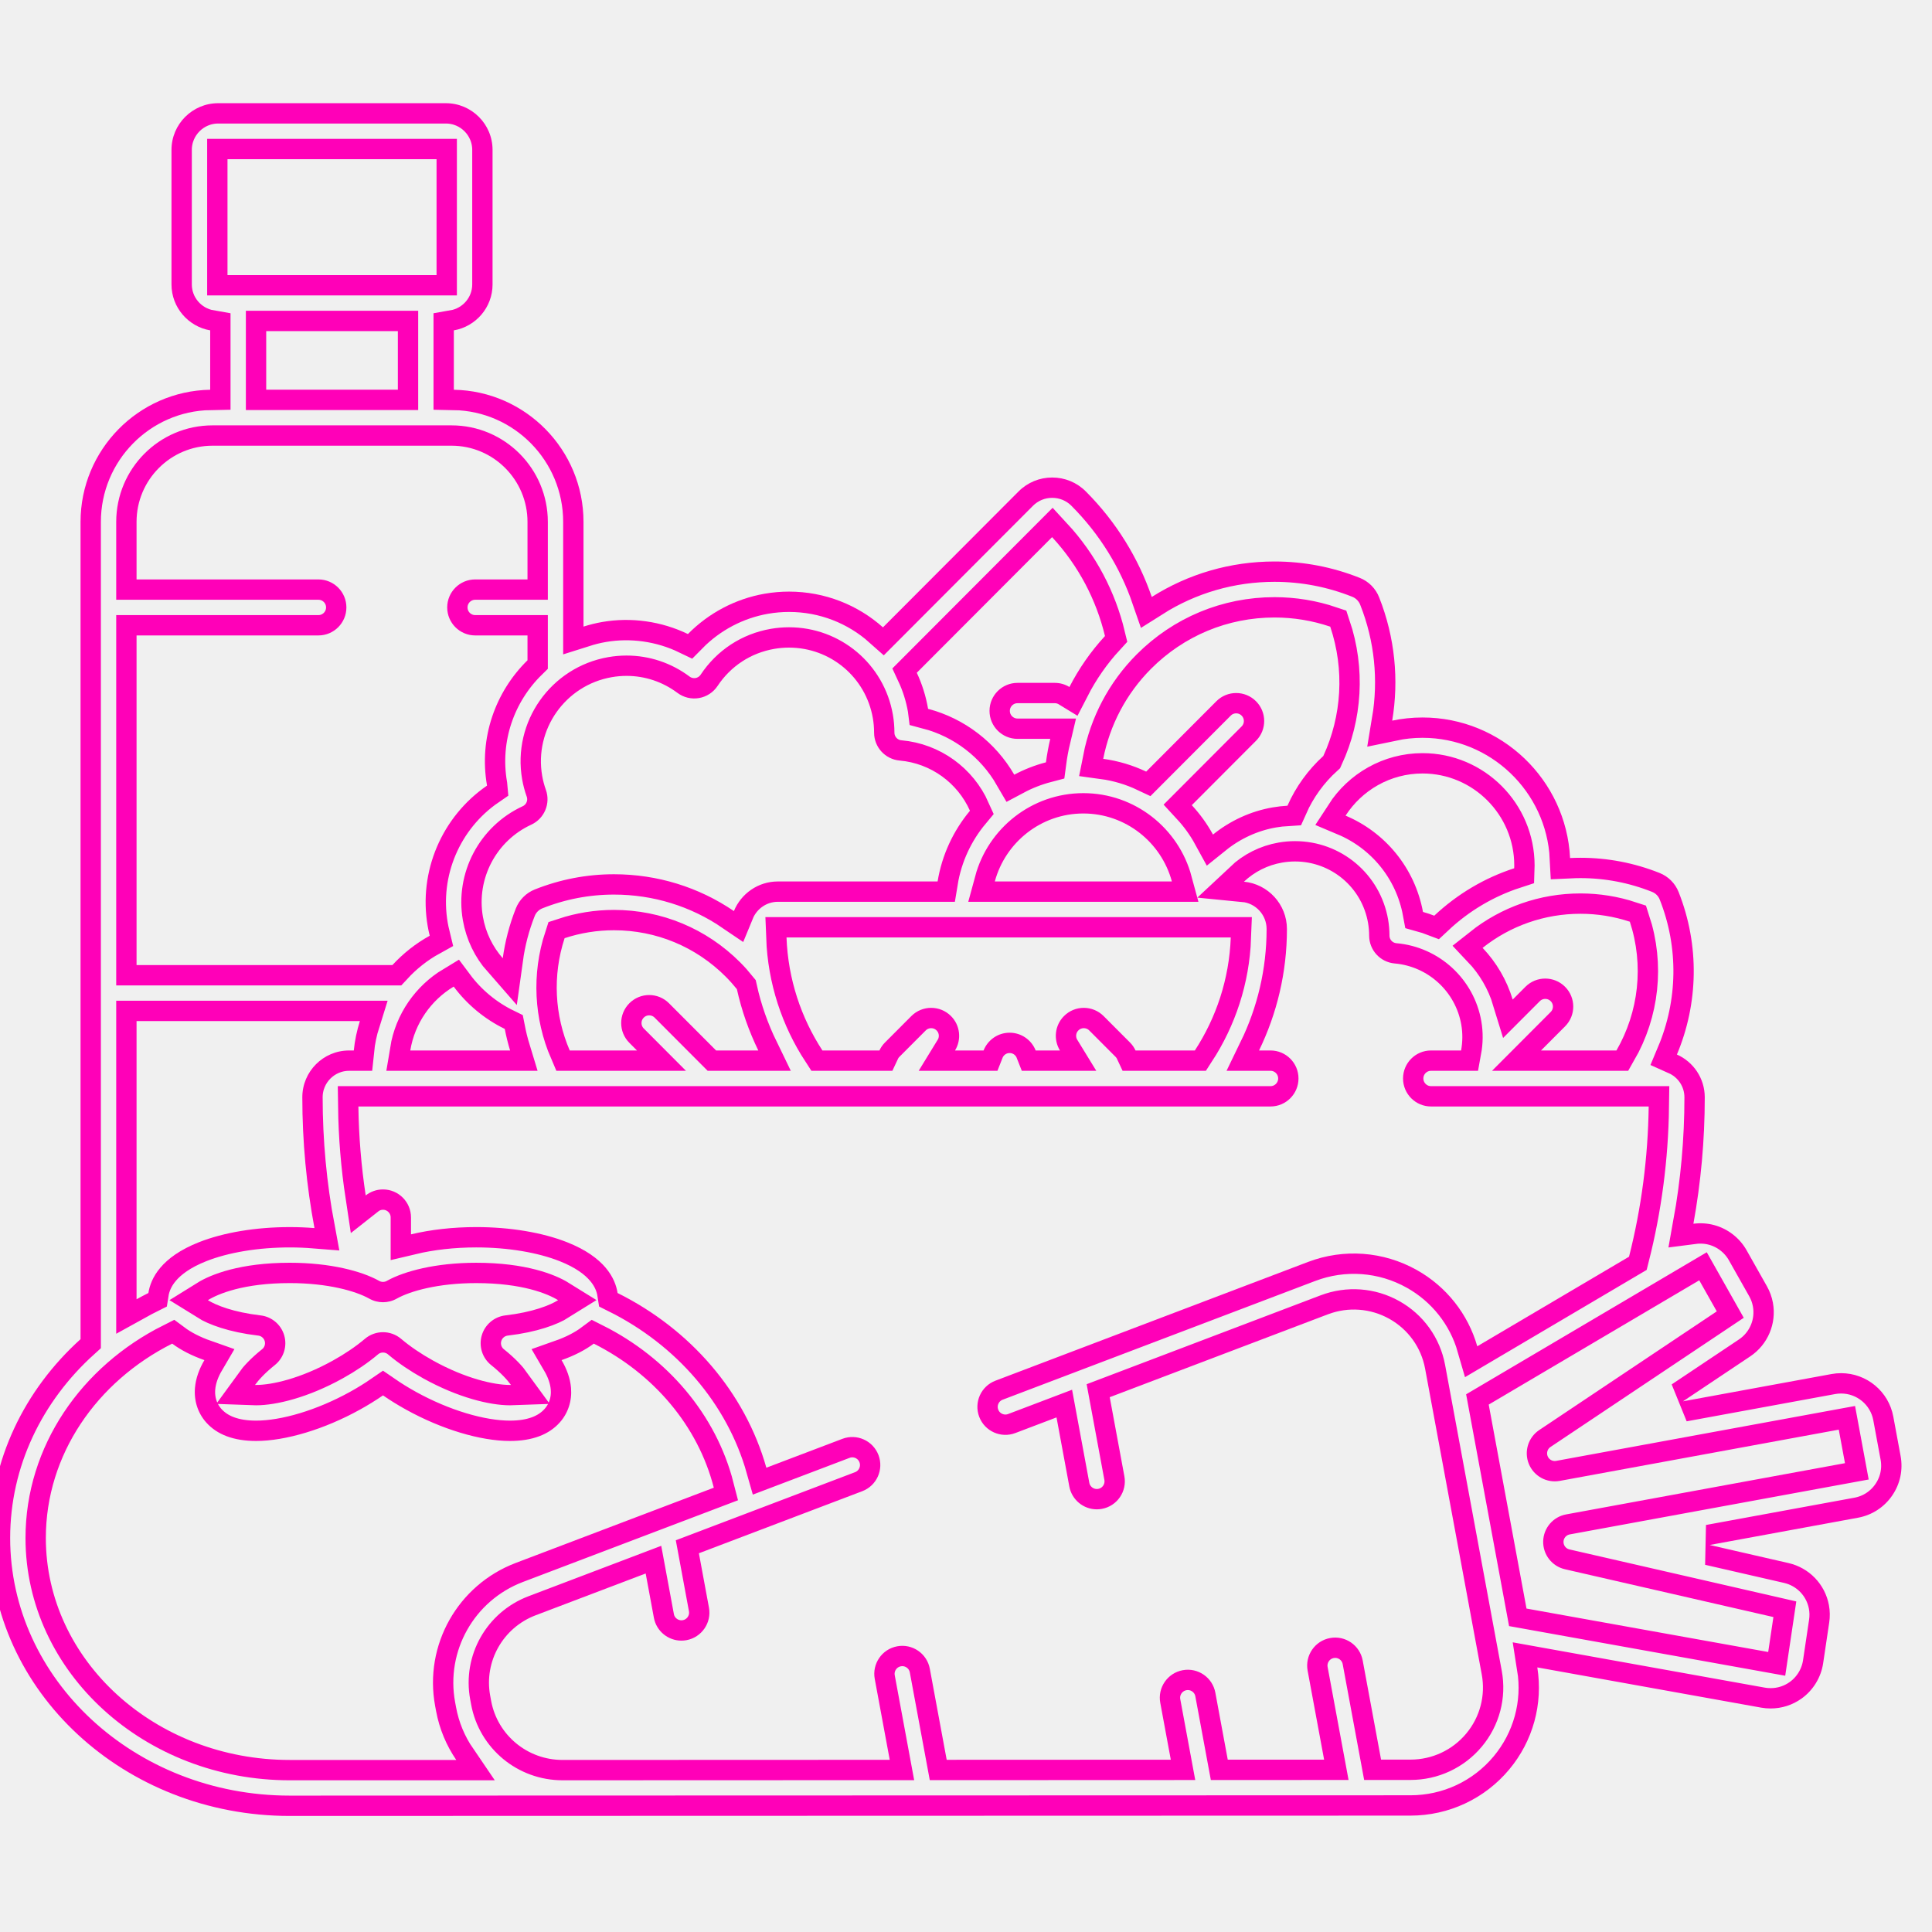
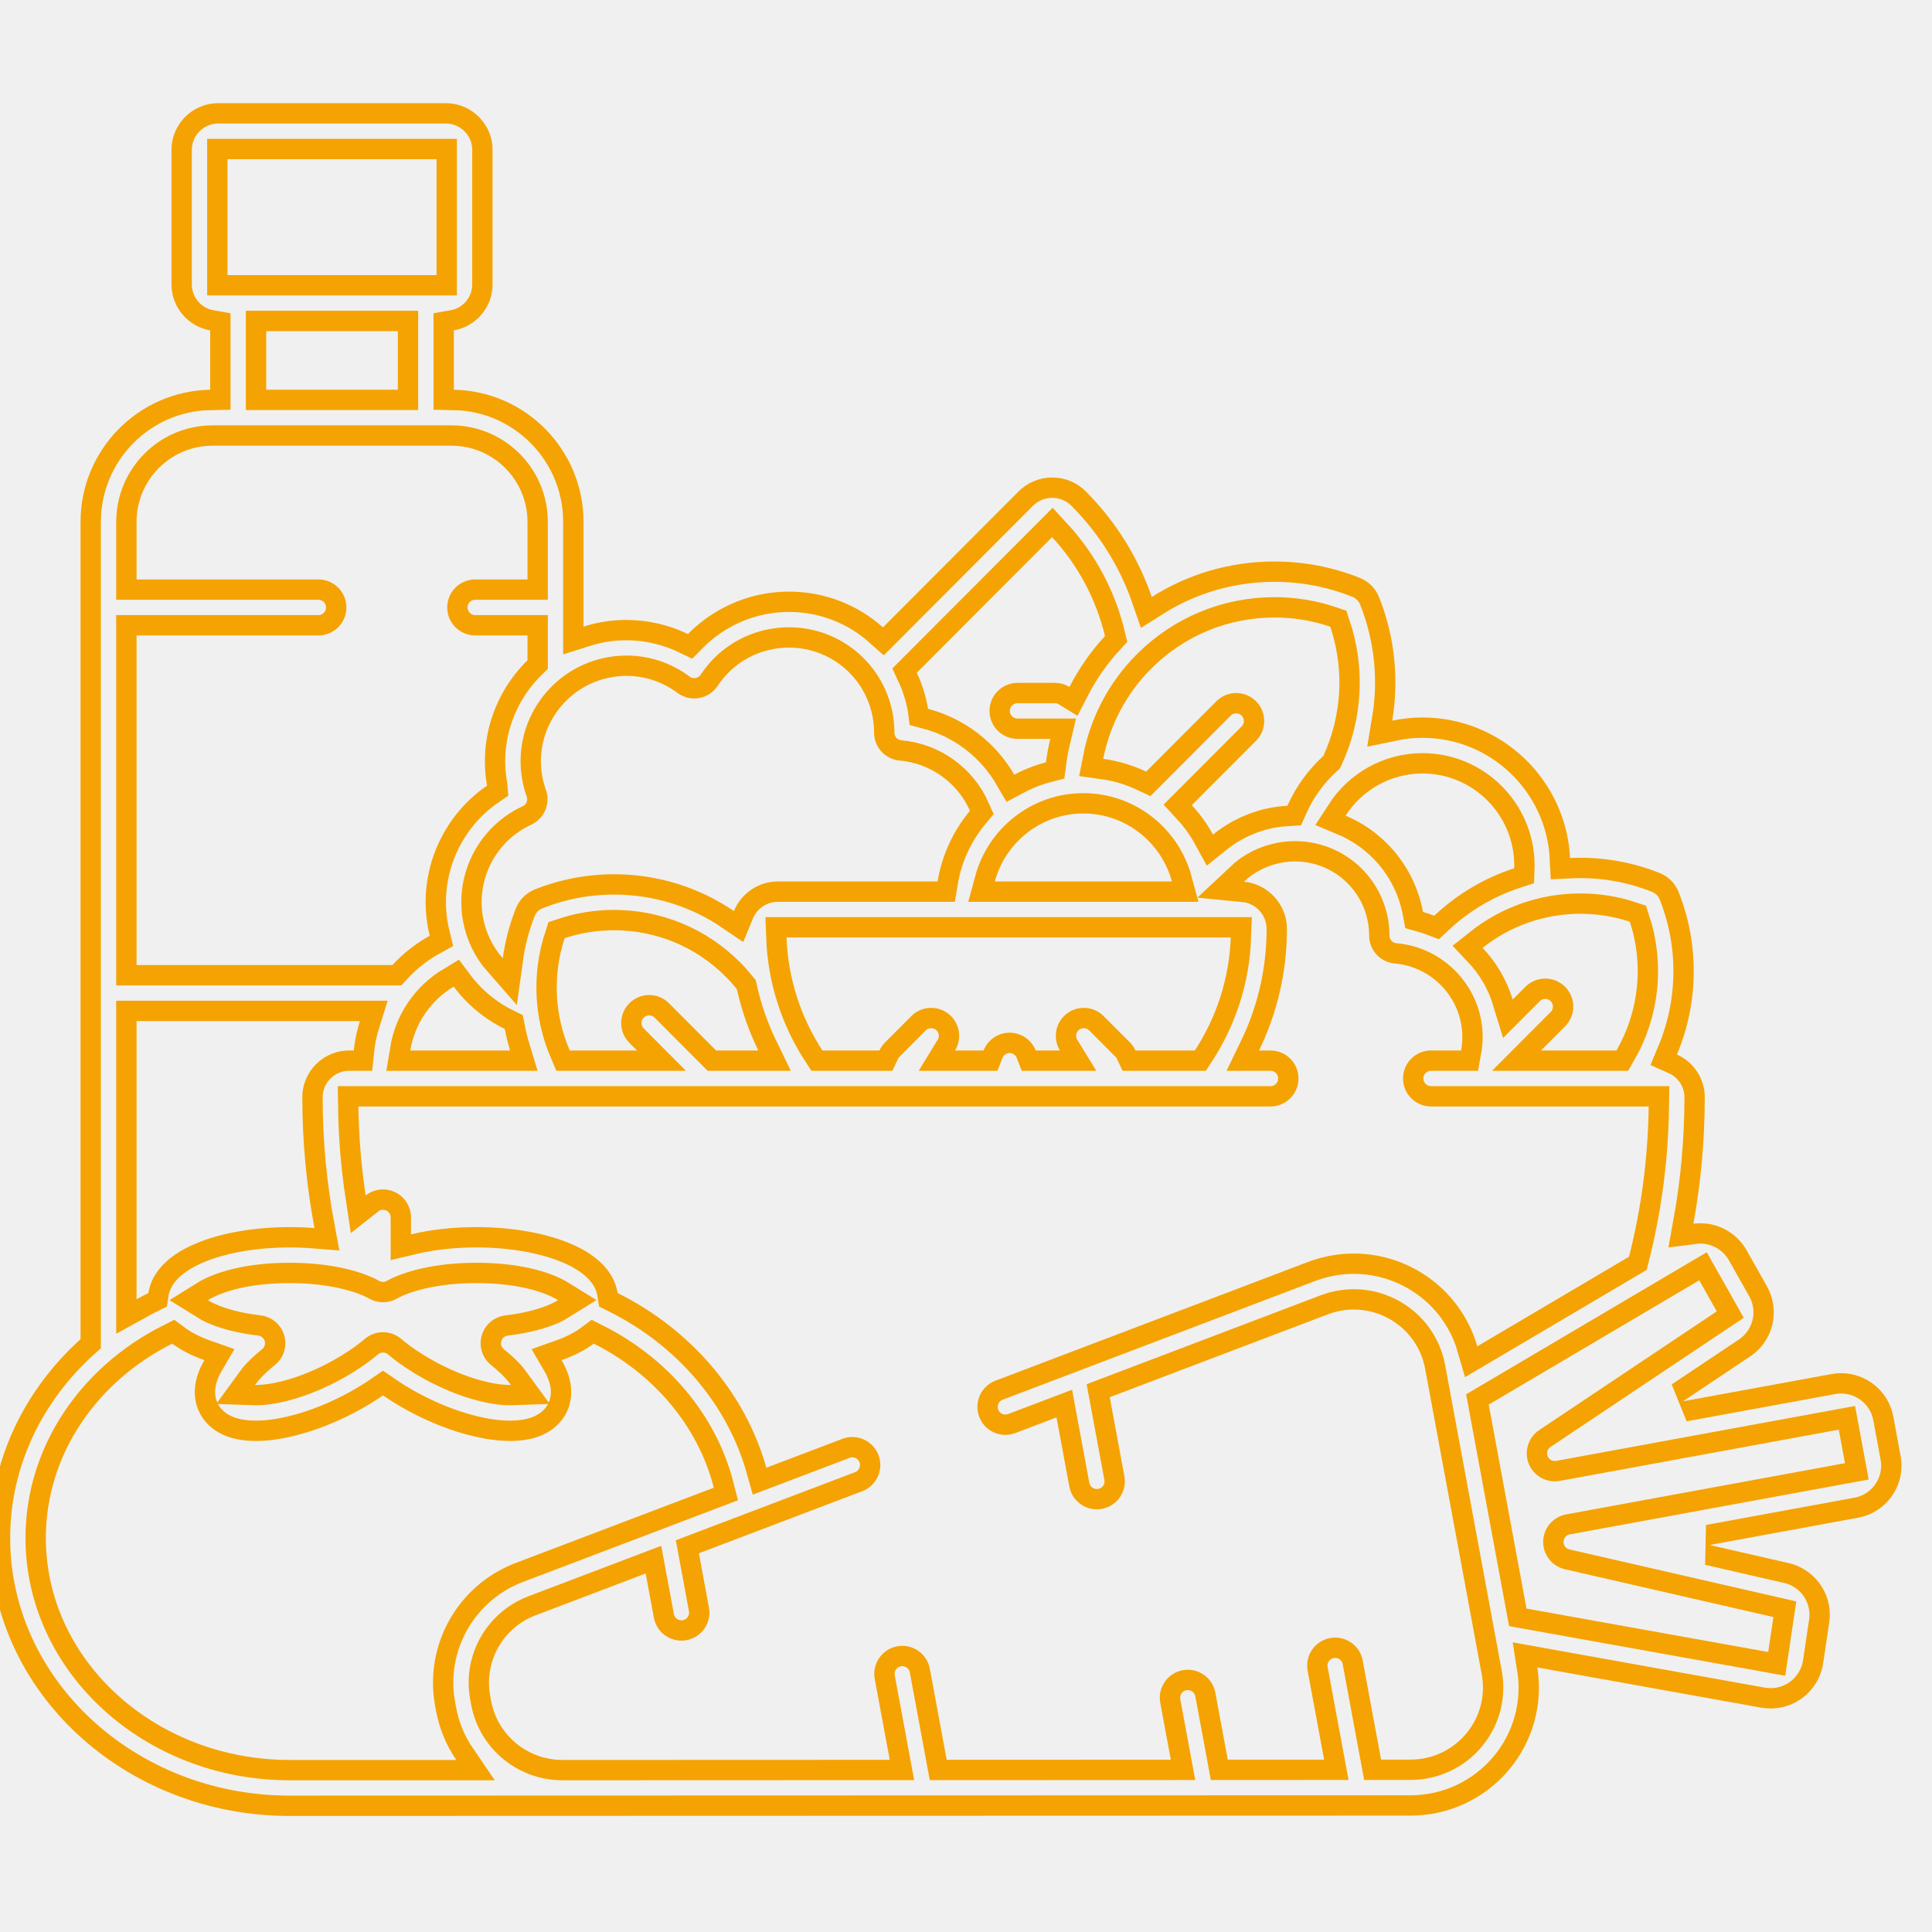
<svg xmlns="http://www.w3.org/2000/svg" width="190" height="190" viewBox="0 0 190 190" fill="none">
  <g clip-path="url(#clip0_856_1978)">
    <mask id="path-1-inside-1_856_1978" fill="white">
      <path d="M186.911 143.182L186.194 139.311C185.737 136.838 183.577 135.043 181.059 135.043C180.743 135.043 180.424 135.072 180.11 135.13L165.511 137.811L172.123 133.392C173.855 132.234 174.731 130.162 174.353 128.107C174.248 127.544 174.052 127.004 173.767 126.498L171.766 122.955C171.08 121.738 169.911 120.833 168.562 120.475C167.901 120.299 167.21 120.26 166.536 120.347C167.272 116.284 167.652 112.134 167.652 107.91C167.652 106.035 166.524 104.422 164.914 103.706C167.018 98.702 167.162 92.973 165.082 87.727C164.913 87.3 164.663 86.919 164.339 86.594C164.017 86.273 163.641 86.024 163.214 85.853C160.722 84.86 158.102 84.357 155.429 84.357C155.087 84.357 154.747 84.366 154.407 84.382C154.026 76.696 147.664 70.56 139.898 70.56C138.876 70.56 137.879 70.668 136.915 70.871C137.584 66.869 137.19 62.682 135.632 58.751C135.464 58.319 135.213 57.931 134.871 57.584C134.542 57.255 134.156 57.001 133.728 56.831C131.043 55.761 128.222 55.219 125.342 55.219C121.003 55.219 116.853 56.439 113.27 58.707C111.961 54.915 109.802 51.355 106.786 48.332C105.903 47.447 104.728 46.96 103.477 46.96C102.227 46.96 101.052 47.447 100.167 48.333L86.834 61.697C84.366 59.496 81.119 58.181 77.595 58.181C76.795 58.181 75.988 58.251 75.195 58.389C72.323 58.889 69.679 60.295 67.653 62.354C65.054 61.1 62.077 60.672 59.217 61.17C58.587 61.28 57.977 61.434 57.384 61.622V51.324C57.384 44.232 51.684 38.452 44.633 38.33V32.49C46.792 32.116 48.44 30.235 48.44 27.972V14.739C48.44 12.208 46.381 10.149 43.85 10.149H21.455C18.924 10.149 16.865 12.208 16.865 14.739V27.972C16.865 30.235 18.513 32.116 20.671 32.49V38.329C13.621 38.451 7.921 44.231 7.921 51.323V131.699C2.423 136.664 -1 143.592 -1 151.254C-1 166.326 12.228 178.587 28.488 178.587L138.712 178.555C142.474 178.554 146.012 176.9 148.419 174.019C150.763 171.215 151.759 167.572 151.185 163.979L173.201 167.936C173.506 167.99 173.818 168.018 174.127 168.018C175.225 168.018 176.277 167.681 177.168 167.045C178.313 166.226 179.088 164.96 179.295 163.571L179.891 159.57C179.977 158.997 179.968 158.419 179.863 157.854C179.484 155.808 177.926 154.184 175.894 153.719L168.134 151.939L182.719 149.259C184.094 149.007 185.288 148.234 186.079 147.085C186.87 145.938 187.165 144.552 186.911 143.182ZM155.429 89.864C157.087 89.864 158.717 90.127 160.284 90.644C161.684 94.909 161.16 99.508 158.967 103.308H151.549L153.916 100.935C154.99 99.859 154.988 98.115 153.911 97.041C152.834 95.966 151.09 95.968 150.017 97.045L148.764 98.3C148.177 96.367 147.152 94.636 145.804 93.216C148.538 91.046 151.893 89.864 155.429 89.864ZM139.898 76.067C144.872 76.067 148.918 80.125 148.918 85.113C148.918 85.206 148.914 85.297 148.911 85.389C146.008 86.333 143.332 87.91 141.05 90.052C140.687 89.914 140.319 89.786 139.941 89.682C139.135 85.33 136.202 81.842 132.328 80.212C133.936 77.721 136.726 76.067 139.898 76.067ZM125.341 60.727C127.212 60.727 129.05 61.029 130.821 61.628C132.245 65.861 131.954 70.407 130.14 74.346C128.649 75.704 127.439 77.368 126.612 79.237C126.121 79.266 125.629 79.32 125.143 79.405C122.985 79.78 120.973 80.717 119.289 82.074C118.715 81.024 118.012 80.055 117.206 79.183L123.521 72.853C124.596 71.777 124.593 70.033 123.516 68.959C122.44 67.885 120.696 67.886 119.622 68.963L112.719 75.882C111.406 75.261 109.986 74.829 108.495 74.627C109.139 71.341 110.734 68.244 113.2 65.771C116.446 62.518 120.758 60.727 125.341 60.727ZM104.239 103.308H101.852C101.45 102.285 100.456 101.56 99.29 101.56C98.124 101.56 97.13 102.285 96.728 103.308H93.92C94.572 102.246 94.441 100.839 93.52 99.92C92.443 98.846 90.7 98.848 89.625 99.924L87.03 102.526C86.796 102.759 86.617 103.025 86.485 103.308H80.88C78.781 100.087 77.5 96.284 77.348 92.194H121.038C120.887 96.284 119.606 100.087 117.506 103.308H111.674C111.542 103.025 111.362 102.759 111.129 102.525L108.534 99.924C107.459 98.848 105.716 98.845 104.64 99.92C103.719 100.838 103.587 102.246 104.239 103.308ZM97.834 86.686C98.872 82.839 102.382 80.001 106.54 80.001C110.699 80.001 114.209 82.84 115.247 86.686H97.834ZM103.466 52.824C106.085 55.655 107.817 59.016 108.667 62.549C107.261 64.077 106.093 65.766 105.171 67.562C104.753 67.306 104.263 67.156 103.737 67.156H100.067C98.546 67.156 97.313 68.389 97.313 69.91C97.313 71.43 98.546 72.663 100.067 72.663H103.286C103.105 73.424 102.965 74.194 102.863 74.969C101.769 75.256 100.725 75.665 99.747 76.186C97.912 73.018 94.872 70.657 91.271 69.71C91.27 69.703 91.268 69.695 91.267 69.687C91.051 68.441 90.674 67.259 90.161 66.16L103.466 52.824ZM53.684 77.674C53.522 77.222 53.4 76.759 53.319 76.294C52.529 71.74 55.599 67.39 60.161 66.596C60.642 66.512 61.13 66.469 61.613 66.469C63.427 66.469 65.161 67.048 66.626 68.143C67.233 68.596 67.999 68.779 68.746 68.65C69.492 68.52 70.151 68.089 70.57 67.458C71.863 65.508 73.841 64.214 76.139 63.814C76.622 63.73 77.112 63.688 77.595 63.688C81.675 63.688 85.143 66.607 85.84 70.629C85.92 71.09 85.961 71.57 85.962 72.057C85.964 73.482 87.055 74.671 88.475 74.795C91.554 75.066 94.175 77.004 95.39 79.733C93.763 81.686 92.635 84.069 92.207 86.686H76.502C74.549 86.686 72.874 87.892 72.175 89.598C68.72 87.244 64.648 85.977 60.38 85.977C57.707 85.977 55.088 86.48 52.594 87.473C52.171 87.642 51.792 87.891 51.47 88.213C51.143 88.54 50.893 88.923 50.728 89.343C50.094 90.942 49.672 92.585 49.443 94.238C48.456 93.115 47.761 91.718 47.489 90.15C46.841 86.413 48.797 82.693 52.244 81.102C53.54 80.504 54.164 79.016 53.684 77.674ZM61.893 102.555L62.644 103.308H56.03C54.545 99.863 54.32 95.942 55.525 92.264C57.095 91.746 58.724 91.484 60.38 91.484C64.53 91.484 68.433 93.106 71.371 96.05C71.762 96.442 72.126 96.853 72.468 97.277C72.934 99.389 73.651 101.408 74.575 103.308H70.425L65.792 98.664C64.718 97.588 62.974 97.585 61.898 98.66C60.821 99.735 60.819 101.478 61.893 102.555ZM50.165 103.308H40.348C40.785 100.64 42.39 98.367 44.617 97.025C45.936 98.792 47.657 100.22 49.64 101.188C49.78 101.902 49.952 102.611 50.165 103.308ZM22.373 15.657H42.932V27.054H22.373V15.657ZM39.126 32.562V38.324H26.18V32.562H39.126ZM13.429 62.491H31.312C32.834 62.491 34.066 61.258 34.066 59.737C34.066 58.217 32.834 56.983 31.312 56.983H13.429V51.323C13.429 47.192 16.779 43.832 20.898 43.832H44.408C48.526 43.832 51.876 47.192 51.876 51.323V56.983H46.734C45.213 56.983 43.98 58.217 43.98 59.737C43.98 61.258 45.213 62.491 46.734 62.491H51.876V64.936C48.721 68.029 47.082 72.566 47.892 77.232C47.893 77.242 47.895 77.251 47.896 77.261C43.478 80.292 41.124 85.681 42.062 91.09C42.117 91.406 42.185 91.717 42.26 92.024C40.884 92.783 39.649 93.762 38.59 94.909H13.429V62.491ZM13.429 100.416H35.392C35.099 101.344 34.893 102.31 34.793 103.308H34.328C31.794 103.308 29.731 105.372 29.731 107.909C29.731 112.282 30.138 116.574 30.925 120.774C30.134 120.711 29.323 120.677 28.497 120.677C25.167 120.677 21.994 121.205 19.563 122.165C15.845 123.633 14.818 125.717 14.593 127.16C14.199 127.356 13.812 127.563 13.429 127.775V100.416ZM48.301 134.247C49.293 135.04 49.899 135.715 50.25 136.201C50.217 136.202 50.183 136.202 50.148 136.202C48.589 136.202 45.789 135.574 42.604 133.811C41.418 133.154 40.326 132.412 39.445 131.665C38.417 130.795 36.911 130.796 35.884 131.666C35.003 132.413 33.911 133.155 32.726 133.81C29.541 135.574 26.741 136.202 25.182 136.202C25.147 136.202 25.112 136.202 25.079 136.201C25.43 135.715 26.036 135.04 27.028 134.246C27.895 133.552 28.261 132.405 27.955 131.338C27.649 130.27 26.731 129.49 25.628 129.361C22.941 129.046 21.241 128.362 20.445 127.864C21.442 127.243 23.963 126.184 28.498 126.184C32.255 126.184 35 126.974 36.317 127.714C37.154 128.184 38.175 128.184 39.013 127.714C40.331 126.975 43.076 126.185 46.833 126.185C51.368 126.185 53.888 127.244 54.885 127.864C54.09 128.363 52.39 129.046 49.702 129.361C48.598 129.491 47.681 130.27 47.375 131.338C47.068 132.406 47.433 133.553 48.301 134.247ZM42.792 167.766L42.887 168.276C43.214 170.045 43.905 171.668 44.87 173.08H28.488C15.265 173.08 4.508 163.289 4.508 151.254C4.508 143.03 9.534 135.856 16.935 132.137C17.785 132.771 18.845 133.318 20.102 133.76C19.603 134.611 19.256 135.527 19.174 136.482C19.065 137.752 19.454 138.957 20.269 139.878C21.346 141.094 22.999 141.71 25.182 141.71C28.092 141.71 31.909 140.558 35.394 138.629C36.196 138.185 36.955 137.716 37.665 137.227C38.375 137.716 39.133 138.185 39.936 138.63C43.421 140.558 47.238 141.71 50.148 141.71H50.148C52.331 141.71 53.984 141.094 55.06 139.878C55.876 138.958 56.265 137.752 56.156 136.482C56.074 135.527 55.727 134.611 55.228 133.76C56.485 133.318 57.545 132.771 58.395 132.137C64.265 135.087 68.638 140.209 70.198 146.306L50.72 153.705C45.019 155.871 41.685 161.784 42.792 167.766ZM144.192 170.488C142.834 172.114 140.836 173.047 138.71 173.047L135.819 173.048L134.013 163.298C133.736 161.802 132.3 160.813 130.804 161.091C129.308 161.368 128.32 162.805 128.597 164.301L130.218 173.05L120.742 173.054L119.521 166.46C119.244 164.965 117.808 163.977 116.312 164.254C114.817 164.531 113.829 165.968 114.105 167.463L115.141 173.056L93.101 173.065L91.442 164.11C91.164 162.614 89.728 161.626 88.232 161.904C86.737 162.18 85.749 163.618 86.026 165.113L87.499 173.067L55.318 173.079C55.317 173.079 55.316 173.079 55.315 173.079C51.874 173.079 48.925 170.637 48.301 167.272L48.207 166.761C47.584 163.4 49.464 160.074 52.675 158.853L63.499 154.742L64.305 159.094C64.551 160.419 65.708 161.346 67.01 161.346C67.176 161.346 67.345 161.331 67.515 161.3C69.01 161.022 69.998 159.586 69.72 158.09L68.732 152.754L84.798 146.65C86.219 146.11 86.934 144.52 86.394 143.098C85.854 141.676 84.262 140.961 82.842 141.501L75.366 144.341C73.269 136.916 67.88 130.713 60.735 127.159C60.511 125.717 59.483 123.633 55.766 122.165C53.336 121.205 50.162 120.676 46.832 120.676C44.54 120.676 42.351 120.929 40.419 121.39V119.727C40.419 118.206 39.186 116.973 37.665 116.973C37.022 116.973 36.432 117.195 35.964 117.564C35.529 114.692 35.286 111.774 35.246 108.815H124.945C126.466 108.815 127.699 107.582 127.699 106.061C127.699 104.54 126.466 103.307 124.945 103.307H123.818C125.572 99.696 126.562 95.646 126.562 91.367C126.562 88.937 124.703 86.936 122.334 86.708C123.366 85.736 124.653 85.08 126.088 84.83C126.508 84.757 126.935 84.72 127.356 84.72C130.912 84.72 133.933 87.263 134.54 90.767C134.61 91.173 134.646 91.591 134.647 92.012C134.648 93.438 135.739 94.627 137.16 94.751C140.451 95.04 143.143 97.516 143.708 100.77C143.857 101.636 143.839 102.49 143.689 103.307H140.734C139.213 103.307 137.98 104.54 137.98 106.061C137.98 107.582 139.213 108.815 140.734 108.815H162.138C162.07 113.867 161.419 118.801 160.205 123.589L145.281 132.399C144.368 129.223 142.246 126.528 139.323 124.892C136.044 123.057 132.148 122.77 128.634 124.105L97.897 135.782C96.475 136.322 95.76 137.913 96.3 139.335C96.84 140.757 98.433 141.47 99.852 140.931L103.902 139.393L105.159 146.181C105.405 147.507 106.562 148.434 107.864 148.434C108.03 148.434 108.199 148.419 108.369 148.387C109.864 148.111 110.852 146.674 110.575 145.178L109.135 137.405L130.59 129.255C132.578 128.5 134.78 128.662 136.633 129.699C138.483 130.734 139.764 132.518 140.149 134.594L145.721 164.672C146.105 166.746 145.548 168.866 144.192 170.488ZM154.018 148.932C152.733 149.168 151.791 150.274 151.762 151.58C151.734 152.886 152.627 154.033 153.9 154.325L174.403 159.027L173.891 162.464L150.122 158.192L146.406 138.132L167.11 125.91L168.834 128.964L151.372 140.637C150.286 141.363 149.859 142.752 150.35 143.962C150.841 145.172 152.115 145.872 153.4 145.635L180.831 140.597L181.442 143.894L154.018 148.932Z" />
    </mask>
-     <path d="M186.911 143.182L186.194 139.311C185.737 136.838 183.577 135.043 181.059 135.043C180.743 135.043 180.424 135.072 180.11 135.13L165.511 137.811L172.123 133.392C173.855 132.234 174.731 130.162 174.353 128.107C174.248 127.544 174.052 127.004 173.767 126.498L171.766 122.955C171.08 121.738 169.911 120.833 168.562 120.475C167.901 120.299 167.21 120.26 166.536 120.347C167.272 116.284 167.652 112.134 167.652 107.91C167.652 106.035 166.524 104.422 164.914 103.706C167.018 98.702 167.162 92.973 165.082 87.727C164.913 87.3 164.663 86.919 164.339 86.594C164.017 86.273 163.641 86.024 163.214 85.853C160.722 84.86 158.102 84.357 155.429 84.357C155.087 84.357 154.747 84.366 154.407 84.382C154.026 76.696 147.664 70.56 139.898 70.56C138.876 70.56 137.879 70.668 136.915 70.871C137.584 66.869 137.19 62.682 135.632 58.751C135.464 58.319 135.213 57.931 134.871 57.584C134.542 57.255 134.156 57.001 133.728 56.831C131.043 55.761 128.222 55.219 125.342 55.219C121.003 55.219 116.853 56.439 113.27 58.707C111.961 54.915 109.802 51.355 106.786 48.332C105.903 47.447 104.728 46.96 103.477 46.96C102.227 46.96 101.052 47.447 100.167 48.333L86.834 61.697C84.366 59.496 81.119 58.181 77.595 58.181C76.795 58.181 75.988 58.251 75.195 58.389C72.323 58.889 69.679 60.295 67.653 62.354C65.054 61.1 62.077 60.672 59.217 61.17C58.587 61.28 57.977 61.434 57.384 61.622V51.324C57.384 44.232 51.684 38.452 44.633 38.33V32.49C46.792 32.116 48.44 30.235 48.44 27.972V14.739C48.44 12.208 46.381 10.149 43.85 10.149H21.455C18.924 10.149 16.865 12.208 16.865 14.739V27.972C16.865 30.235 18.513 32.116 20.671 32.49V38.329C13.621 38.451 7.921 44.231 7.921 51.323V131.699C2.423 136.664 -1 143.592 -1 151.254C-1 166.326 12.228 178.587 28.488 178.587L138.712 178.555C142.474 178.554 146.012 176.9 148.419 174.019C150.763 171.215 151.759 167.572 151.185 163.979L173.201 167.936C173.506 167.99 173.818 168.018 174.127 168.018C175.225 168.018 176.277 167.681 177.168 167.045C178.313 166.226 179.088 164.96 179.295 163.571L179.891 159.57C179.977 158.997 179.968 158.419 179.863 157.854C179.484 155.808 177.926 154.184 175.894 153.719L168.134 151.939L182.719 149.259C184.094 149.007 185.288 148.234 186.079 147.085C186.87 145.938 187.165 144.552 186.911 143.182ZM155.429 89.864C157.087 89.864 158.717 90.127 160.284 90.644C161.684 94.909 161.16 99.508 158.967 103.308H151.549L153.916 100.935C154.99 99.859 154.988 98.115 153.911 97.041C152.834 95.966 151.09 95.968 150.017 97.045L148.764 98.3C148.177 96.367 147.152 94.636 145.804 93.216C148.538 91.046 151.893 89.864 155.429 89.864ZM139.898 76.067C144.872 76.067 148.918 80.125 148.918 85.113C148.918 85.206 148.914 85.297 148.911 85.389C146.008 86.333 143.332 87.91 141.05 90.052C140.687 89.914 140.319 89.786 139.941 89.682C139.135 85.33 136.202 81.842 132.328 80.212C133.936 77.721 136.726 76.067 139.898 76.067ZM125.341 60.727C127.212 60.727 129.05 61.029 130.821 61.628C132.245 65.861 131.954 70.407 130.14 74.346C128.649 75.704 127.439 77.368 126.612 79.237C126.121 79.266 125.629 79.32 125.143 79.405C122.985 79.78 120.973 80.717 119.289 82.074C118.715 81.024 118.012 80.055 117.206 79.183L123.521 72.853C124.596 71.777 124.593 70.033 123.516 68.959C122.44 67.885 120.696 67.886 119.622 68.963L112.719 75.882C111.406 75.261 109.986 74.829 108.495 74.627C109.139 71.341 110.734 68.244 113.2 65.771C116.446 62.518 120.758 60.727 125.341 60.727ZM104.239 103.308H101.852C101.45 102.285 100.456 101.56 99.29 101.56C98.124 101.56 97.13 102.285 96.728 103.308H93.92C94.572 102.246 94.441 100.839 93.52 99.92C92.443 98.846 90.7 98.848 89.625 99.924L87.03 102.526C86.796 102.759 86.617 103.025 86.485 103.308H80.88C78.781 100.087 77.5 96.284 77.348 92.194H121.038C120.887 96.284 119.606 100.087 117.506 103.308H111.674C111.542 103.025 111.362 102.759 111.129 102.525L108.534 99.924C107.459 98.848 105.716 98.845 104.64 99.92C103.719 100.838 103.587 102.246 104.239 103.308ZM97.834 86.686C98.872 82.839 102.382 80.001 106.54 80.001C110.699 80.001 114.209 82.84 115.247 86.686H97.834ZM103.466 52.824C106.085 55.655 107.817 59.016 108.667 62.549C107.261 64.077 106.093 65.766 105.171 67.562C104.753 67.306 104.263 67.156 103.737 67.156H100.067C98.546 67.156 97.313 68.389 97.313 69.91C97.313 71.43 98.546 72.663 100.067 72.663H103.286C103.105 73.424 102.965 74.194 102.863 74.969C101.769 75.256 100.725 75.665 99.747 76.186C97.912 73.018 94.872 70.657 91.271 69.71C91.27 69.703 91.268 69.695 91.267 69.687C91.051 68.441 90.674 67.259 90.161 66.16L103.466 52.824ZM53.684 77.674C53.522 77.222 53.4 76.759 53.319 76.294C52.529 71.74 55.599 67.39 60.161 66.596C60.642 66.512 61.13 66.469 61.613 66.469C63.427 66.469 65.161 67.048 66.626 68.143C67.233 68.596 67.999 68.779 68.746 68.65C69.492 68.52 70.151 68.089 70.57 67.458C71.863 65.508 73.841 64.214 76.139 63.814C76.622 63.73 77.112 63.688 77.595 63.688C81.675 63.688 85.143 66.607 85.84 70.629C85.92 71.09 85.961 71.57 85.962 72.057C85.964 73.482 87.055 74.671 88.475 74.795C91.554 75.066 94.175 77.004 95.39 79.733C93.763 81.686 92.635 84.069 92.207 86.686H76.502C74.549 86.686 72.874 87.892 72.175 89.598C68.72 87.244 64.648 85.977 60.38 85.977C57.707 85.977 55.088 86.48 52.594 87.473C52.171 87.642 51.792 87.891 51.47 88.213C51.143 88.54 50.893 88.923 50.728 89.343C50.094 90.942 49.672 92.585 49.443 94.238C48.456 93.115 47.761 91.718 47.489 90.15C46.841 86.413 48.797 82.693 52.244 81.102C53.54 80.504 54.164 79.016 53.684 77.674ZM61.893 102.555L62.644 103.308H56.03C54.545 99.863 54.32 95.942 55.525 92.264C57.095 91.746 58.724 91.484 60.38 91.484C64.53 91.484 68.433 93.106 71.371 96.05C71.762 96.442 72.126 96.853 72.468 97.277C72.934 99.389 73.651 101.408 74.575 103.308H70.425L65.792 98.664C64.718 97.588 62.974 97.585 61.898 98.66C60.821 99.735 60.819 101.478 61.893 102.555ZM50.165 103.308H40.348C40.785 100.64 42.39 98.367 44.617 97.025C45.936 98.792 47.657 100.22 49.64 101.188C49.78 101.902 49.952 102.611 50.165 103.308ZM22.373 15.657H42.932V27.054H22.373V15.657ZM39.126 32.562V38.324H26.18V32.562H39.126ZM13.429 62.491H31.312C32.834 62.491 34.066 61.258 34.066 59.737C34.066 58.217 32.834 56.983 31.312 56.983H13.429V51.323C13.429 47.192 16.779 43.832 20.898 43.832H44.408C48.526 43.832 51.876 47.192 51.876 51.323V56.983H46.734C45.213 56.983 43.98 58.217 43.98 59.737C43.98 61.258 45.213 62.491 46.734 62.491H51.876V64.936C48.721 68.029 47.082 72.566 47.892 77.232C47.893 77.242 47.895 77.251 47.896 77.261C43.478 80.292 41.124 85.681 42.062 91.09C42.117 91.406 42.185 91.717 42.26 92.024C40.884 92.783 39.649 93.762 38.59 94.909H13.429V62.491ZM13.429 100.416H35.392C35.099 101.344 34.893 102.31 34.793 103.308H34.328C31.794 103.308 29.731 105.372 29.731 107.909C29.731 112.282 30.138 116.574 30.925 120.774C30.134 120.711 29.323 120.677 28.497 120.677C25.167 120.677 21.994 121.205 19.563 122.165C15.845 123.633 14.818 125.717 14.593 127.16C14.199 127.356 13.812 127.563 13.429 127.775V100.416ZM48.301 134.247C49.293 135.04 49.899 135.715 50.25 136.201C50.217 136.202 50.183 136.202 50.148 136.202C48.589 136.202 45.789 135.574 42.604 133.811C41.418 133.154 40.326 132.412 39.445 131.665C38.417 130.795 36.911 130.796 35.884 131.666C35.003 132.413 33.911 133.155 32.726 133.81C29.541 135.574 26.741 136.202 25.182 136.202C25.147 136.202 25.112 136.202 25.079 136.201C25.43 135.715 26.036 135.04 27.028 134.246C27.895 133.552 28.261 132.405 27.955 131.338C27.649 130.27 26.731 129.49 25.628 129.361C22.941 129.046 21.241 128.362 20.445 127.864C21.442 127.243 23.963 126.184 28.498 126.184C32.255 126.184 35 126.974 36.317 127.714C37.154 128.184 38.175 128.184 39.013 127.714C40.331 126.975 43.076 126.185 46.833 126.185C51.368 126.185 53.888 127.244 54.885 127.864C54.09 128.363 52.39 129.046 49.702 129.361C48.598 129.491 47.681 130.27 47.375 131.338C47.068 132.406 47.433 133.553 48.301 134.247ZM42.792 167.766L42.887 168.276C43.214 170.045 43.905 171.668 44.87 173.08H28.488C15.265 173.08 4.508 163.289 4.508 151.254C4.508 143.03 9.534 135.856 16.935 132.137C17.785 132.771 18.845 133.318 20.102 133.76C19.603 134.611 19.256 135.527 19.174 136.482C19.065 137.752 19.454 138.957 20.269 139.878C21.346 141.094 22.999 141.71 25.182 141.71C28.092 141.71 31.909 140.558 35.394 138.629C36.196 138.185 36.955 137.716 37.665 137.227C38.375 137.716 39.133 138.185 39.936 138.63C43.421 140.558 47.238 141.71 50.148 141.71H50.148C52.331 141.71 53.984 141.094 55.06 139.878C55.876 138.958 56.265 137.752 56.156 136.482C56.074 135.527 55.727 134.611 55.228 133.76C56.485 133.318 57.545 132.771 58.395 132.137C64.265 135.087 68.638 140.209 70.198 146.306L50.72 153.705C45.019 155.871 41.685 161.784 42.792 167.766ZM144.192 170.488C142.834 172.114 140.836 173.047 138.71 173.047L135.819 173.048L134.013 163.298C133.736 161.802 132.3 160.813 130.804 161.091C129.308 161.368 128.32 162.805 128.597 164.301L130.218 173.05L120.742 173.054L119.521 166.46C119.244 164.965 117.808 163.977 116.312 164.254C114.817 164.531 113.829 165.968 114.105 167.463L115.141 173.056L93.101 173.065L91.442 164.11C91.164 162.614 89.728 161.626 88.232 161.904C86.737 162.18 85.749 163.618 86.026 165.113L87.499 173.067L55.318 173.079C55.317 173.079 55.316 173.079 55.315 173.079C51.874 173.079 48.925 170.637 48.301 167.272L48.207 166.761C47.584 163.4 49.464 160.074 52.675 158.853L63.499 154.742L64.305 159.094C64.551 160.419 65.708 161.346 67.01 161.346C67.176 161.346 67.345 161.331 67.515 161.3C69.01 161.022 69.998 159.586 69.72 158.09L68.732 152.754L84.798 146.65C86.219 146.11 86.934 144.52 86.394 143.098C85.854 141.676 84.262 140.961 82.842 141.501L75.366 144.341C73.269 136.916 67.88 130.713 60.735 127.159C60.511 125.717 59.483 123.633 55.766 122.165C53.336 121.205 50.162 120.676 46.832 120.676C44.54 120.676 42.351 120.929 40.419 121.39V119.727C40.419 118.206 39.186 116.973 37.665 116.973C37.022 116.973 36.432 117.195 35.964 117.564C35.529 114.692 35.286 111.774 35.246 108.815H124.945C126.466 108.815 127.699 107.582 127.699 106.061C127.699 104.54 126.466 103.307 124.945 103.307H123.818C125.572 99.696 126.562 95.646 126.562 91.367C126.562 88.937 124.703 86.936 122.334 86.708C123.366 85.736 124.653 85.08 126.088 84.83C126.508 84.757 126.935 84.72 127.356 84.72C130.912 84.72 133.933 87.263 134.54 90.767C134.61 91.173 134.646 91.591 134.647 92.012C134.648 93.438 135.739 94.627 137.16 94.751C140.451 95.04 143.143 97.516 143.708 100.77C143.857 101.636 143.839 102.49 143.689 103.307H140.734C139.213 103.307 137.98 104.54 137.98 106.061C137.98 107.582 139.213 108.815 140.734 108.815H162.138C162.07 113.867 161.419 118.801 160.205 123.589L145.281 132.399C144.368 129.223 142.246 126.528 139.323 124.892C136.044 123.057 132.148 122.77 128.634 124.105L97.897 135.782C96.475 136.322 95.76 137.913 96.3 139.335C96.84 140.757 98.433 141.47 99.852 140.931L103.902 139.393L105.159 146.181C105.405 147.507 106.562 148.434 107.864 148.434C108.03 148.434 108.199 148.419 108.369 148.387C109.864 148.111 110.852 146.674 110.575 145.178L109.135 137.405L130.59 129.255C132.578 128.5 134.78 128.662 136.633 129.699C138.483 130.734 139.764 132.518 140.149 134.594L145.721 164.672C146.105 166.746 145.548 168.866 144.192 170.488ZM154.018 148.932C152.733 149.168 151.791 150.274 151.762 151.58C151.734 152.886 152.627 154.033 153.9 154.325L174.403 159.027L173.891 162.464L150.122 158.192L146.406 138.132L167.11 125.91L168.834 128.964L151.372 140.637C150.286 141.363 149.859 142.752 150.35 143.962C150.841 145.172 152.115 145.872 153.4 145.635L180.831 140.597L181.442 143.894L154.018 148.932Z" stroke="#FF00B8" stroke-width="4" mask="url(#path-1-inside-1_856_1978)" />
+     <path d="M186.911 143.182L186.194 139.311C185.737 136.838 183.577 135.043 181.059 135.043C180.743 135.043 180.424 135.072 180.11 135.13L165.511 137.811L172.123 133.392C173.855 132.234 174.731 130.162 174.353 128.107C174.248 127.544 174.052 127.004 173.767 126.498L171.766 122.955C171.08 121.738 169.911 120.833 168.562 120.475C167.901 120.299 167.21 120.26 166.536 120.347C167.272 116.284 167.652 112.134 167.652 107.91C167.652 106.035 166.524 104.422 164.914 103.706C167.018 98.702 167.162 92.973 165.082 87.727C164.913 87.3 164.663 86.919 164.339 86.594C164.017 86.273 163.641 86.024 163.214 85.853C160.722 84.86 158.102 84.357 155.429 84.357C155.087 84.357 154.747 84.366 154.407 84.382C154.026 76.696 147.664 70.56 139.898 70.56C138.876 70.56 137.879 70.668 136.915 70.871C137.584 66.869 137.19 62.682 135.632 58.751C135.464 58.319 135.213 57.931 134.871 57.584C134.542 57.255 134.156 57.001 133.728 56.831C131.043 55.761 128.222 55.219 125.342 55.219C121.003 55.219 116.853 56.439 113.27 58.707C111.961 54.915 109.802 51.355 106.786 48.332C105.903 47.447 104.728 46.96 103.477 46.96C102.227 46.96 101.052 47.447 100.167 48.333L86.834 61.697C84.366 59.496 81.119 58.181 77.595 58.181C76.795 58.181 75.988 58.251 75.195 58.389C72.323 58.889 69.679 60.295 67.653 62.354C65.054 61.1 62.077 60.672 59.217 61.17C58.587 61.28 57.977 61.434 57.384 61.622V51.324C57.384 44.232 51.684 38.452 44.633 38.33V32.49C46.792 32.116 48.44 30.235 48.44 27.972V14.739C48.44 12.208 46.381 10.149 43.85 10.149H21.455C18.924 10.149 16.865 12.208 16.865 14.739V27.972C16.865 30.235 18.513 32.116 20.671 32.49V38.329C13.621 38.451 7.921 44.231 7.921 51.323V131.699C2.423 136.664 -1 143.592 -1 151.254C-1 166.326 12.228 178.587 28.488 178.587L138.712 178.555C142.474 178.554 146.012 176.9 148.419 174.019C150.763 171.215 151.759 167.572 151.185 163.979L173.201 167.936C173.506 167.99 173.818 168.018 174.127 168.018C175.225 168.018 176.277 167.681 177.168 167.045C178.313 166.226 179.088 164.96 179.295 163.571L179.891 159.57C179.977 158.997 179.968 158.419 179.863 157.854C179.484 155.808 177.926 154.184 175.894 153.719L168.134 151.939L182.719 149.259C184.094 149.007 185.288 148.234 186.079 147.085C186.87 145.938 187.165 144.552 186.911 143.182ZM155.429 89.864C157.087 89.864 158.717 90.127 160.284 90.644C161.684 94.909 161.16 99.508 158.967 103.308H151.549L153.916 100.935C154.99 99.859 154.988 98.115 153.911 97.041C152.834 95.966 151.09 95.968 150.017 97.045L148.764 98.3C148.177 96.367 147.152 94.636 145.804 93.216C148.538 91.046 151.893 89.864 155.429 89.864ZM139.898 76.067C144.872 76.067 148.918 80.125 148.918 85.113C148.918 85.206 148.914 85.297 148.911 85.389C146.008 86.333 143.332 87.91 141.05 90.052C140.687 89.914 140.319 89.786 139.941 89.682C139.135 85.33 136.202 81.842 132.328 80.212C133.936 77.721 136.726 76.067 139.898 76.067ZM125.341 60.727C127.212 60.727 129.05 61.029 130.821 61.628C132.245 65.861 131.954 70.407 130.14 74.346C128.649 75.704 127.439 77.368 126.612 79.237C126.121 79.266 125.629 79.32 125.143 79.405C122.985 79.78 120.973 80.717 119.289 82.074C118.715 81.024 118.012 80.055 117.206 79.183L123.521 72.853C124.596 71.777 124.593 70.033 123.516 68.959C122.44 67.885 120.696 67.886 119.622 68.963L112.719 75.882C111.406 75.261 109.986 74.829 108.495 74.627C109.139 71.341 110.734 68.244 113.2 65.771C116.446 62.518 120.758 60.727 125.341 60.727ZM104.239 103.308H101.852C101.45 102.285 100.456 101.56 99.29 101.56C98.124 101.56 97.13 102.285 96.728 103.308H93.92C94.572 102.246 94.441 100.839 93.52 99.92C92.443 98.846 90.7 98.848 89.625 99.924L87.03 102.526C86.796 102.759 86.617 103.025 86.485 103.308H80.88C78.781 100.087 77.5 96.284 77.348 92.194H121.038C120.887 96.284 119.606 100.087 117.506 103.308H111.674C111.542 103.025 111.362 102.759 111.129 102.525L108.534 99.924C107.459 98.848 105.716 98.845 104.64 99.92C103.719 100.838 103.587 102.246 104.239 103.308ZM97.834 86.686C98.872 82.839 102.382 80.001 106.54 80.001C110.699 80.001 114.209 82.84 115.247 86.686H97.834ZM103.466 52.824C106.085 55.655 107.817 59.016 108.667 62.549C107.261 64.077 106.093 65.766 105.171 67.562C104.753 67.306 104.263 67.156 103.737 67.156H100.067C98.546 67.156 97.313 68.389 97.313 69.91C97.313 71.43 98.546 72.663 100.067 72.663H103.286C103.105 73.424 102.965 74.194 102.863 74.969C101.769 75.256 100.725 75.665 99.747 76.186C97.912 73.018 94.872 70.657 91.271 69.71C91.27 69.703 91.268 69.695 91.267 69.687C91.051 68.441 90.674 67.259 90.161 66.16L103.466 52.824ZM53.684 77.674C53.522 77.222 53.4 76.759 53.319 76.294C52.529 71.74 55.599 67.39 60.161 66.596C60.642 66.512 61.13 66.469 61.613 66.469C63.427 66.469 65.161 67.048 66.626 68.143C67.233 68.596 67.999 68.779 68.746 68.65C69.492 68.52 70.151 68.089 70.57 67.458C71.863 65.508 73.841 64.214 76.139 63.814C76.622 63.73 77.112 63.688 77.595 63.688C81.675 63.688 85.143 66.607 85.84 70.629C85.92 71.09 85.961 71.57 85.962 72.057C85.964 73.482 87.055 74.671 88.475 74.795C91.554 75.066 94.175 77.004 95.39 79.733C93.763 81.686 92.635 84.069 92.207 86.686H76.502C74.549 86.686 72.874 87.892 72.175 89.598C68.72 87.244 64.648 85.977 60.38 85.977C57.707 85.977 55.088 86.48 52.594 87.473C52.171 87.642 51.792 87.891 51.47 88.213C51.143 88.54 50.893 88.923 50.728 89.343C50.094 90.942 49.672 92.585 49.443 94.238C48.456 93.115 47.761 91.718 47.489 90.15C46.841 86.413 48.797 82.693 52.244 81.102C53.54 80.504 54.164 79.016 53.684 77.674ZM61.893 102.555L62.644 103.308H56.03C54.545 99.863 54.32 95.942 55.525 92.264C57.095 91.746 58.724 91.484 60.38 91.484C64.53 91.484 68.433 93.106 71.371 96.05C71.762 96.442 72.126 96.853 72.468 97.277C72.934 99.389 73.651 101.408 74.575 103.308H70.425L65.792 98.664C64.718 97.588 62.974 97.585 61.898 98.66C60.821 99.735 60.819 101.478 61.893 102.555ZM50.165 103.308H40.348C40.785 100.64 42.39 98.367 44.617 97.025C45.936 98.792 47.657 100.22 49.64 101.188C49.78 101.902 49.952 102.611 50.165 103.308ZM22.373 15.657H42.932V27.054H22.373V15.657ZM39.126 32.562V38.324H26.18V32.562H39.126ZM13.429 62.491H31.312C32.834 62.491 34.066 61.258 34.066 59.737C34.066 58.217 32.834 56.983 31.312 56.983H13.429V51.323C13.429 47.192 16.779 43.832 20.898 43.832H44.408C48.526 43.832 51.876 47.192 51.876 51.323V56.983H46.734C45.213 56.983 43.98 58.217 43.98 59.737C43.98 61.258 45.213 62.491 46.734 62.491H51.876V64.936C48.721 68.029 47.082 72.566 47.892 77.232C47.893 77.242 47.895 77.251 47.896 77.261C43.478 80.292 41.124 85.681 42.062 91.09C42.117 91.406 42.185 91.717 42.26 92.024C40.884 92.783 39.649 93.762 38.59 94.909H13.429V62.491ZM13.429 100.416H35.392C35.099 101.344 34.893 102.31 34.793 103.308H34.328C31.794 103.308 29.731 105.372 29.731 107.909C29.731 112.282 30.138 116.574 30.925 120.774C30.134 120.711 29.323 120.677 28.497 120.677C25.167 120.677 21.994 121.205 19.563 122.165C15.845 123.633 14.818 125.717 14.593 127.16C14.199 127.356 13.812 127.563 13.429 127.775V100.416ZM48.301 134.247C49.293 135.04 49.899 135.715 50.25 136.201C50.217 136.202 50.183 136.202 50.148 136.202C48.589 136.202 45.789 135.574 42.604 133.811C41.418 133.154 40.326 132.412 39.445 131.665C38.417 130.795 36.911 130.796 35.884 131.666C35.003 132.413 33.911 133.155 32.726 133.81C29.541 135.574 26.741 136.202 25.182 136.202C25.147 136.202 25.112 136.202 25.079 136.201C25.43 135.715 26.036 135.04 27.028 134.246C27.895 133.552 28.261 132.405 27.955 131.338C27.649 130.27 26.731 129.49 25.628 129.361C22.941 129.046 21.241 128.362 20.445 127.864C21.442 127.243 23.963 126.184 28.498 126.184C32.255 126.184 35 126.974 36.317 127.714C37.154 128.184 38.175 128.184 39.013 127.714C40.331 126.975 43.076 126.185 46.833 126.185C51.368 126.185 53.888 127.244 54.885 127.864C54.09 128.363 52.39 129.046 49.702 129.361C48.598 129.491 47.681 130.27 47.375 131.338C47.068 132.406 47.433 133.553 48.301 134.247ZM42.792 167.766L42.887 168.276C43.214 170.045 43.905 171.668 44.87 173.08H28.488C15.265 173.08 4.508 163.289 4.508 151.254C4.508 143.03 9.534 135.856 16.935 132.137C17.785 132.771 18.845 133.318 20.102 133.76C19.603 134.611 19.256 135.527 19.174 136.482C19.065 137.752 19.454 138.957 20.269 139.878C21.346 141.094 22.999 141.71 25.182 141.71C28.092 141.71 31.909 140.558 35.394 138.629C36.196 138.185 36.955 137.716 37.665 137.227C38.375 137.716 39.133 138.185 39.936 138.63C43.421 140.558 47.238 141.71 50.148 141.71H50.148C52.331 141.71 53.984 141.094 55.06 139.878C55.876 138.958 56.265 137.752 56.156 136.482C56.074 135.527 55.727 134.611 55.228 133.76C56.485 133.318 57.545 132.771 58.395 132.137C64.265 135.087 68.638 140.209 70.198 146.306L50.72 153.705C45.019 155.871 41.685 161.784 42.792 167.766ZM144.192 170.488C142.834 172.114 140.836 173.047 138.71 173.047L135.819 173.048L134.013 163.298C133.736 161.802 132.3 160.813 130.804 161.091C129.308 161.368 128.32 162.805 128.597 164.301L130.218 173.05L120.742 173.054L119.521 166.46C119.244 164.965 117.808 163.977 116.312 164.254C114.817 164.531 113.829 165.968 114.105 167.463L115.141 173.056L93.101 173.065L91.442 164.11C91.164 162.614 89.728 161.626 88.232 161.904C86.737 162.18 85.749 163.618 86.026 165.113L87.499 173.067L55.318 173.079C55.317 173.079 55.316 173.079 55.315 173.079C51.874 173.079 48.925 170.637 48.301 167.272L48.207 166.761C47.584 163.4 49.464 160.074 52.675 158.853L63.499 154.742L64.305 159.094C64.551 160.419 65.708 161.346 67.01 161.346C67.176 161.346 67.345 161.331 67.515 161.3C69.01 161.022 69.998 159.586 69.72 158.09L68.732 152.754L84.798 146.65C86.219 146.11 86.934 144.52 86.394 143.098C85.854 141.676 84.262 140.961 82.842 141.501L75.366 144.341C73.269 136.916 67.88 130.713 60.735 127.159C60.511 125.717 59.483 123.633 55.766 122.165C53.336 121.205 50.162 120.676 46.832 120.676C44.54 120.676 42.351 120.929 40.419 121.39V119.727C40.419 118.206 39.186 116.973 37.665 116.973C37.022 116.973 36.432 117.195 35.964 117.564C35.529 114.692 35.286 111.774 35.246 108.815H124.945C126.466 108.815 127.699 107.582 127.699 106.061C127.699 104.54 126.466 103.307 124.945 103.307H123.818C125.572 99.696 126.562 95.646 126.562 91.367C126.562 88.937 124.703 86.936 122.334 86.708C123.366 85.736 124.653 85.08 126.088 84.83C126.508 84.757 126.935 84.72 127.356 84.72C130.912 84.72 133.933 87.263 134.54 90.767C134.61 91.173 134.646 91.591 134.647 92.012C134.648 93.438 135.739 94.627 137.16 94.751C140.451 95.04 143.143 97.516 143.708 100.77C143.857 101.636 143.839 102.49 143.689 103.307H140.734C139.213 103.307 137.98 104.54 137.98 106.061C137.98 107.582 139.213 108.815 140.734 108.815H162.138C162.07 113.867 161.419 118.801 160.205 123.589L145.281 132.399C144.368 129.223 142.246 126.528 139.323 124.892C136.044 123.057 132.148 122.77 128.634 124.105L97.897 135.782C96.475 136.322 95.76 137.913 96.3 139.335C96.84 140.757 98.433 141.47 99.852 140.931L103.902 139.393L105.159 146.181C105.405 147.507 106.562 148.434 107.864 148.434C108.03 148.434 108.199 148.419 108.369 148.387C109.864 148.111 110.852 146.674 110.575 145.178L109.135 137.405L130.59 129.255C132.578 128.5 134.78 128.662 136.633 129.699C138.483 130.734 139.764 132.518 140.149 134.594L145.721 164.672C146.105 166.746 145.548 168.866 144.192 170.488ZM154.018 148.932C152.733 149.168 151.791 150.274 151.762 151.58C151.734 152.886 152.627 154.033 153.9 154.325L174.403 159.027L173.891 162.464L150.122 158.192L146.406 138.132L167.11 125.91L168.834 128.964L151.372 140.637C150.286 141.363 149.859 142.752 150.35 143.962C150.841 145.172 152.115 145.872 153.4 145.635L180.831 140.597L181.442 143.894L154.018 148.932Z" stroke="#f5a302" stroke-width="4" mask="url(#path-1-inside-1_856_1978)" />
  </g>
  <defs>
    <clipPath id="clip0_856_1978">
      <rect width="190" height="190" fill="white" />
    </clipPath>
  </defs>
</svg>
